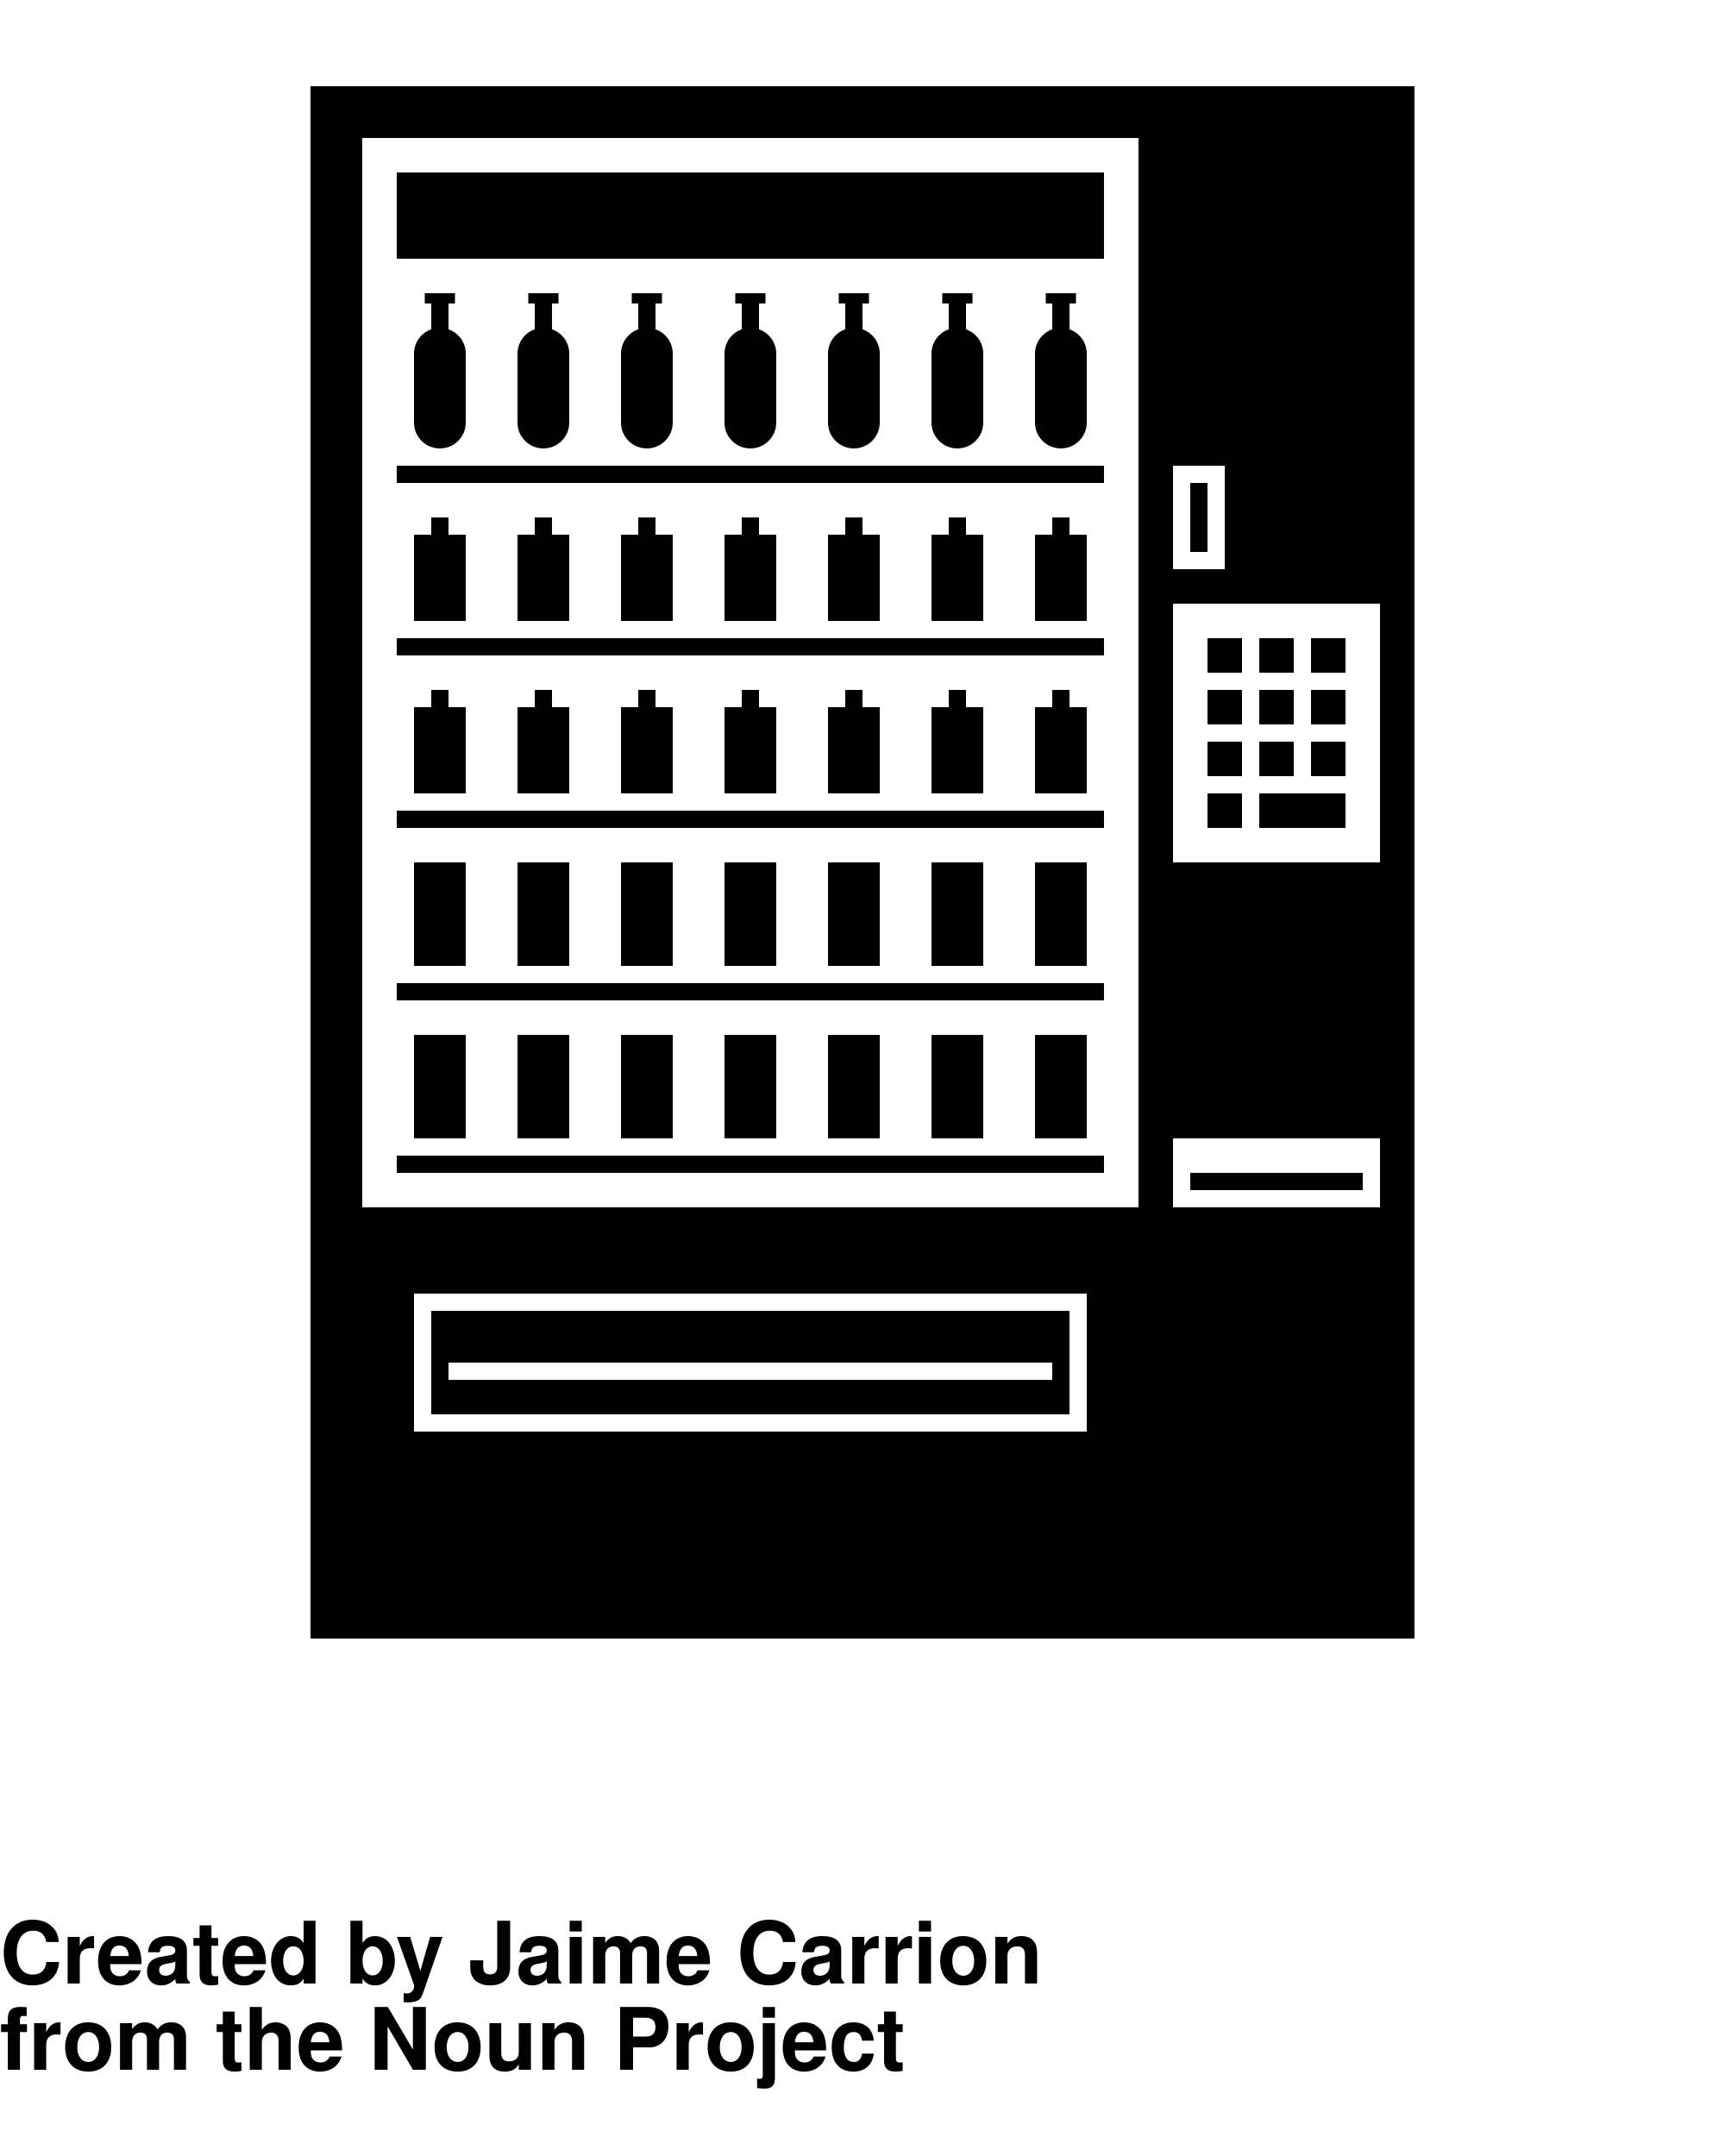
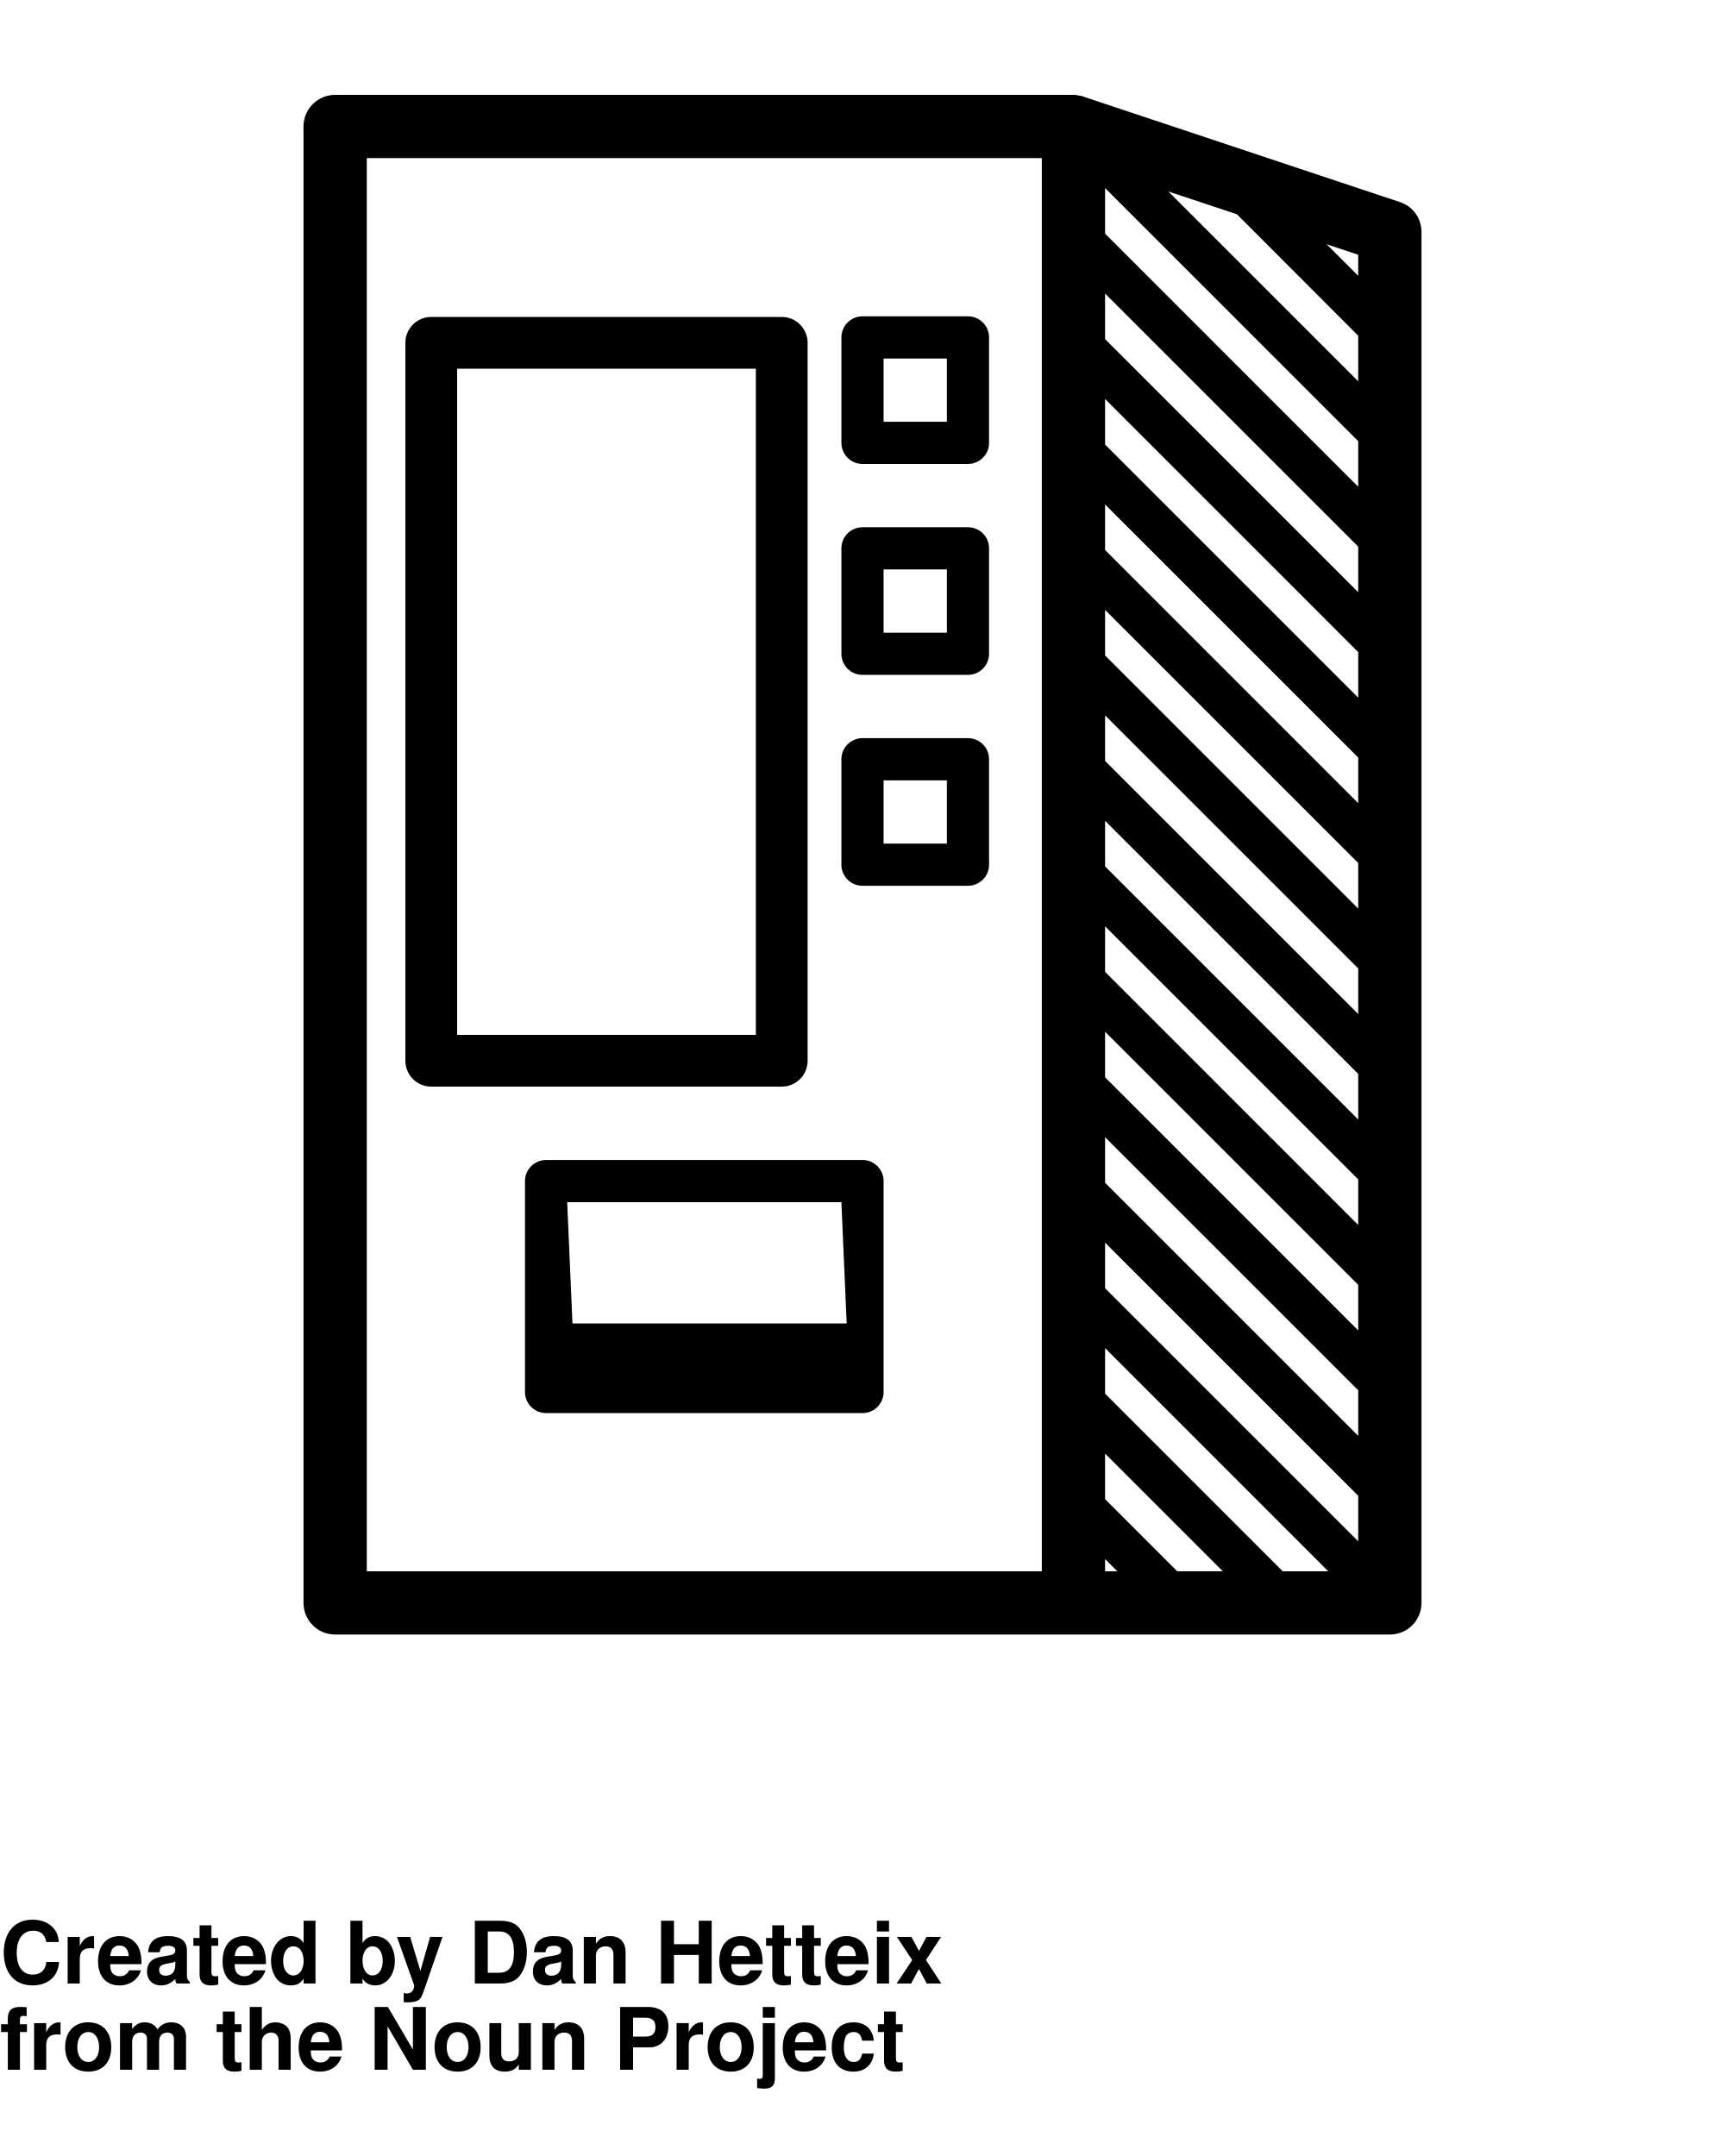
<svg xmlns="http://www.w3.org/2000/svg" version="1.1" x="0px" y="0px" viewBox="0 0 100 125" enable-background="new 0 0 100 100" xml:space="preserve">
-   <path d="M18,5v90h64V5H18z M68,27h3v6h-3V27z M63,83H24v-8h39V83z M66,70H21V8h45V70z M80,70H68v-4h12V70z M80,50H68V35h12V50z" />
-   <rect x="70" y="43" width="2" height="2" />
-   <rect x="76" y="43" width="2" height="2" />
-   <rect x="73" y="37" width="2" height="2" />
-   <rect x="76" y="37" width="2" height="2" />
-   <rect x="70" y="46" width="2" height="2" />
-   <rect x="76" y="40" width="2" height="2" />
-   <rect x="70" y="40" width="2" height="2" />
-   <rect x="73" y="40" width="2" height="2" />
-   <rect x="70" y="37" width="2" height="2" />
-   <rect x="73" y="46" width="5" height="2" />
-   <rect x="73" y="43" width="2" height="2" />
-   <path d="M62,76H25v6h37V76z M61,80H26v-1h35V80z" />
-   <rect x="23" y="67" width="41" height="1" />
-   <rect x="24" y="60" width="3" height="6" />
-   <rect x="30" y="60" width="3" height="6" />
-   <rect x="36" y="60" width="3" height="6" />
-   <rect x="42" y="60" width="3" height="6" />
-   <rect x="48" y="60" width="3" height="6" />
-   <rect x="54" y="60" width="3" height="6" />
-   <rect x="60" y="60" width="3" height="6" />
-   <rect x="23" y="57" width="41" height="1" />
-   <rect x="23" y="47" width="41" height="1" />
-   <rect x="24" y="50" width="3" height="6" />
-   <rect x="30" y="50" width="3" height="6" />
-   <rect x="36" y="50" width="3" height="6" />
-   <rect x="42" y="50" width="3" height="6" />
-   <rect x="48" y="50" width="3" height="6" />
-   <rect x="54" y="50" width="3" height="6" />
-   <rect x="60" y="50" width="3" height="6" />
-   <polygon points="26,41 26,40 25,40 25,41 24,41 24,46 27,46 27,41 " />
-   <polygon points="32,41 32,40 31,40 31,41 30,41 30,46 33,46 33,41 " />
-   <polygon points="38,41 38,40 37,40 37,41 36,41 36,46 39,46 39,41 " />
-   <polygon points="44,41 44,40 43,40 43,41 42,41 42,46 45,46 45,41 " />
-   <polygon points="50,41 50,40 49,40 49,41 48,41 48,46 51,46 51,41 " />
-   <polygon points="56,41 56,40 55,40 55,41 54,41 54,46 57,46 57,41 " />
-   <polygon points="62,41 62,40 61,40 61,41 60,41 60,46 63,46 63,41 " />
-   <rect x="23" y="37" width="41" height="1" />
-   <rect x="23" y="27" width="41" height="1" />
-   <polygon points="26,31 26,30 25,30 25,31 24,31 24,36 27,36 27,31 " />
-   <polygon points="32,31 32,30 31,30 31,31 30,31 30,36 33,36 33,31 " />
-   <polygon points="38,31 38,30 37,30 37,31 36,31 36,36 39,36 39,31 " />
-   <polygon points="44,31 44,30 43,30 43,31 42,31 42,36 45,36 45,31 " />
-   <polygon points="50,31 50,30 49,30 49,31 48,31 48,36 51,36 51,31 " />
-   <polygon points="56,31 56,30 55,30 55,31 54,31 54,36 57,36 57,31 " />
-   <polygon points="62,31 62,30 61,30 61,31 60,31 60,36 63,36 63,31 " />
-   <path d="M26,19.092v-1.498h0.375V17h-1.75v0.594H25v1.498c-0.581,0.207-1,0.756-1,1.408v4c0,0.829,0.671,1.5,1.5,1.5  s1.5-0.671,1.5-1.5v-4C27,19.848,26.581,19.298,26,19.092z" />
-   <path d="M32,19.092v-1.498h0.375V17h-1.75v0.594H31v1.498c-0.581,0.207-1,0.756-1,1.408v4c0,0.829,0.671,1.5,1.5,1.5  s1.5-0.671,1.5-1.5v-4C33,19.848,32.581,19.298,32,19.092z" />
-   <path d="M38,19.092v-1.498h0.375V17h-1.75v0.594H37v1.498c-0.581,0.207-1,0.756-1,1.408v4c0,0.829,0.671,1.5,1.5,1.5  s1.5-0.671,1.5-1.5v-4C39,19.848,38.581,19.298,38,19.092z" />
-   <path d="M44,19.092v-1.498h0.375V17h-1.75v0.594H43v1.498c-0.581,0.207-1,0.756-1,1.408v4c0,0.829,0.671,1.5,1.5,1.5  s1.5-0.671,1.5-1.5v-4C45,19.848,44.581,19.298,44,19.092z" />
-   <path d="M50,19.092v-1.498h0.375V17h-1.75v0.594H49v1.498c-0.581,0.207-1,0.756-1,1.408v4c0,0.829,0.671,1.5,1.5,1.5  c0.828,0,1.5-0.671,1.5-1.5v-4C51,19.848,50.581,19.298,50,19.092z" />
-   <path d="M56,19.092v-1.498h0.375V17h-1.75v0.594H55v1.498c-0.581,0.207-1,0.756-1,1.408v4c0,0.829,0.672,1.5,1.5,1.5  s1.5-0.671,1.5-1.5v-4C57,19.848,56.581,19.298,56,19.092z" />
-   <path d="M62,19.092v-1.498h0.375V17h-1.75v0.594H61v1.498c-0.581,0.207-1,0.756-1,1.408v4c0,0.829,0.672,1.5,1.5,1.5  s1.5-0.671,1.5-1.5v-4C63,19.848,62.581,19.298,62,19.092z" />
-   <rect x="23" y="10" width="41" height="5" />
-   <rect x="69" y="68" width="10" height="1" />
-   <rect x="69" y="28" width="1" height="4" />
-   <text x="0" y="115" fill="#000000" font-size="5px" font-weight="bold" font-family="'Helvetica Neue', Helvetica, Arial-Unicode, Arial, Sans-serif">Created by Jaime Carrion</text>
+   <path d="M56.114,26.899H50c-0.676,0-1.223-0.547-1.223-1.223v-6.114c0-0.675,0.547-1.223,1.223-1.223h6.114  c0.675,0,1.223,0.548,1.223,1.223v6.114C57.337,26.352,56.789,26.899,56.114,26.899z M51.223,24.454h3.669v-3.668h-3.669V24.454z" />
+   <path d="M56.114,39.128H50c-0.676,0-1.223-0.548-1.223-1.223v-6.114c0-0.675,0.547-1.223,1.223-1.223h6.114  c0.675,0,1.223,0.547,1.223,1.223v6.114C57.337,38.581,56.789,39.128,56.114,39.128z M51.223,36.682h3.669v-3.668h-3.669V36.682z" />
+   <path d="M56.114,51.356H50c-0.676,0-1.223-0.548-1.223-1.223v-6.115c0-0.675,0.547-1.222,1.223-1.222h6.114  c0.675,0,1.223,0.547,1.223,1.222v6.115C57.337,50.809,56.789,51.356,56.114,51.356z M51.223,48.911h3.669v-3.668h-3.669V48.911z" />
+   <path d="M50,81.928H31.657c-0.675,0-1.223-0.548-1.223-1.223V68.476c0-0.675,0.548-1.223,1.223-1.223H50  c0.676,0,1.223,0.547,1.223,1.223v12.229C51.223,81.38,50.676,81.928,50,81.928z M33.186,76.73h15.897l-0.306-7.031H32.881  L33.186,76.73z" />
+   <path d="M81.146,11.712L62.938,5.647l-0.134-0.049c-0.024-0.013-0.05-0.013-0.073-0.024c-0.063-0.013-0.135-0.037-0.197-0.037  C62.424,5.512,62.326,5.5,62.217,5.5H19.429c-1.015,0-1.834,0.819-1.834,1.834v85.599c0,1.016,0.819,1.834,1.834,1.834H80.57  c1.016,0,1.835-0.819,1.835-1.834V13.449C82.405,12.654,81.903,11.957,81.146,11.712z M60.395,91.099H21.264V9.168h39.131V91.099z   M64.063,91.099v-0.709l0.709,0.709H64.063z M68.245,91.099l-4.183-4.182v-2.642l6.823,6.823H68.245z M74.359,91.099L64.063,80.802  v-2.642L77,91.099H74.359z M78.736,89.362L64.063,74.688v-2.641l14.674,14.674V89.362z M78.736,83.248L64.063,68.574v-2.642  l14.674,14.674V83.248z M78.736,77.134L64.063,62.459v-2.642l14.674,14.674V77.134z M78.736,71.02L64.063,56.346v-2.642  l14.674,14.674V71.02z M78.736,64.906L64.063,50.231V47.59l14.674,14.674V64.906z M78.736,58.791L64.063,44.118v-2.642  l14.674,14.673V58.791z M78.736,52.677L64.063,38.003v-2.642l14.674,14.674V52.677z M78.736,46.563L64.063,31.889v-2.642  l14.674,14.674V46.563z M78.736,40.449L64.063,25.775v-2.642l14.674,14.674V40.449z M78.736,34.334L64.063,19.66v-2.641  l14.674,14.674V34.334z M78.736,28.22L64.063,13.546v-2.642l14.674,14.674V28.22z M78.736,22.106L67.73,11.101l3.975,1.321  l7.031,7.043V22.106z M78.736,15.992l-1.834-1.834l1.834,0.612V15.992z" />
+   <path d="M45.318,63H25c-0.828,0-1.5-0.671-1.5-1.5V19.875c0-0.829,0.672-1.5,1.5-1.5h20.318c0.828,0,1.5,0.671,1.5,1.5V61.5  C46.818,62.329,46.146,63,45.318,63z M26.5,60h17.318V21.375H26.5V60z" />
+   <text x="0" y="115" fill="#000000" font-size="5px" font-weight="bold" font-family="'Helvetica Neue', Helvetica, Arial-Unicode, Arial, Sans-serif">Created by Dan Hetteix</text>
  <text x="0" y="120" fill="#000000" font-size="5px" font-weight="bold" font-family="'Helvetica Neue', Helvetica, Arial-Unicode, Arial, Sans-serif">from the Noun Project</text>
</svg>
